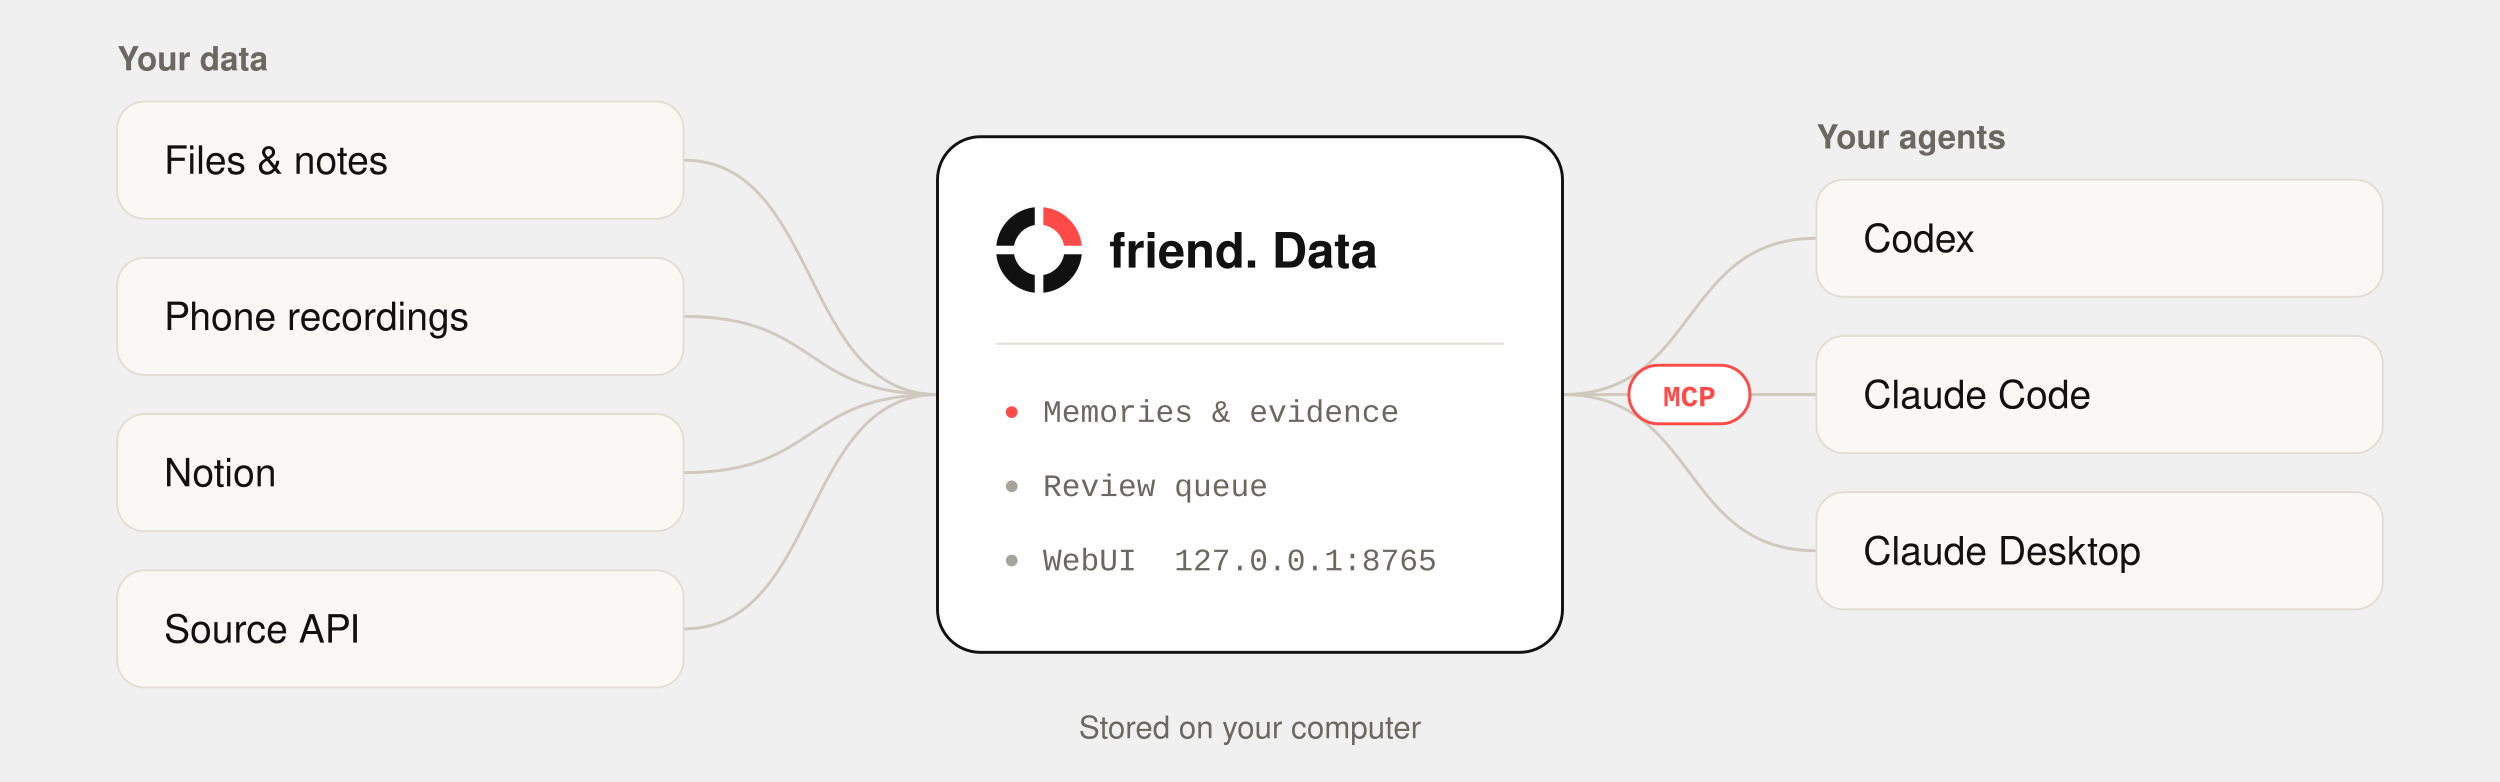
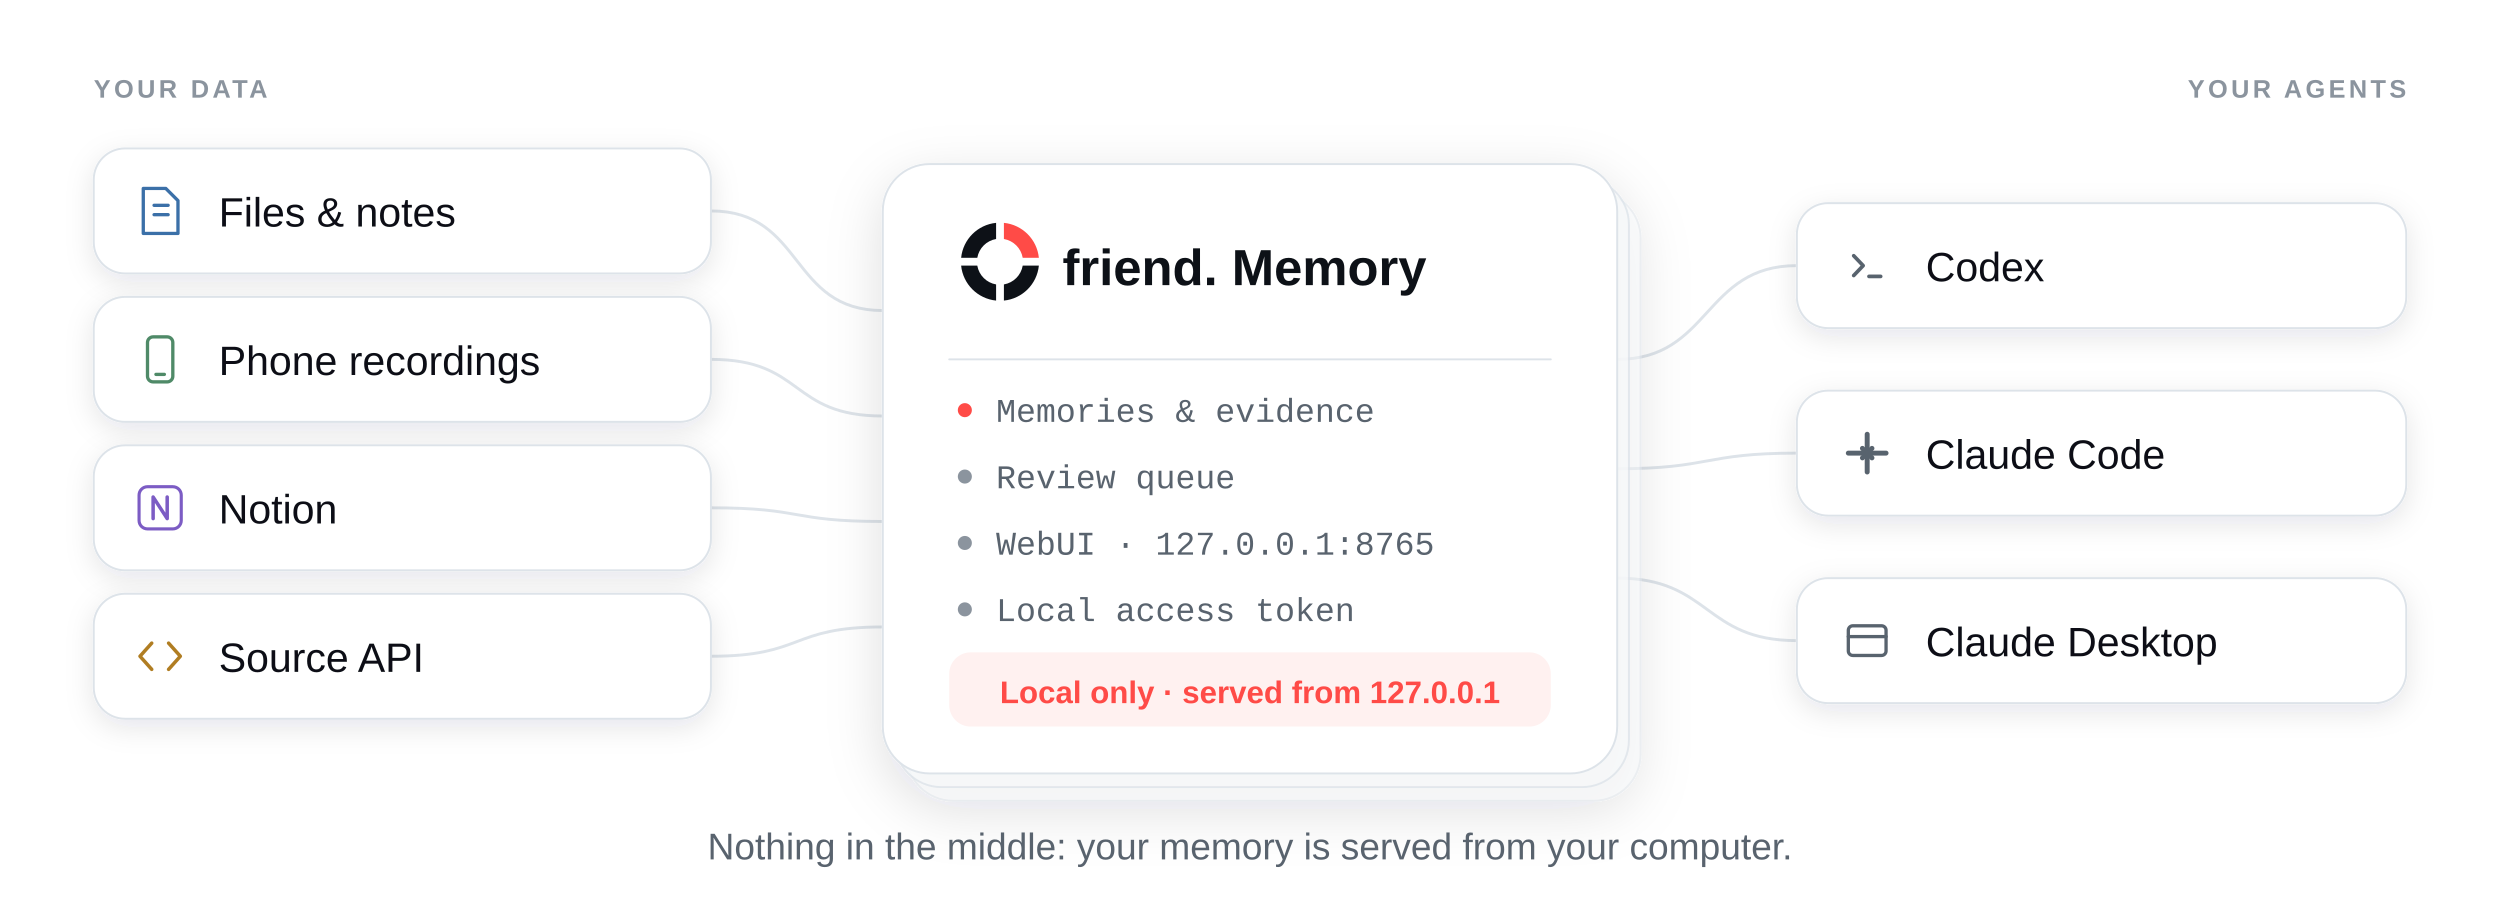
- <svg xmlns="http://www.w3.org/2000/svg" viewBox="0 60 1280 400" width="1280" height="400" role="img" aria-label="friend. architecture">
-   <style>.s{font-family:-apple-system, BlinkMacSystemFont, 'Segoe UI', 'Helvetica Neue', Helvetica, 'PingFang SC', 'Microsoft YaHei', Arial, sans-serif}.m{font-family:ui-monospace, SFMono-Regular, 'JetBrains Mono', Menlo, Consolas, 'Liberation Mono', monospace}</style>
-   <path id="l0" d="M350,142 C420,142 410,262 480,262" fill="none" stroke="#CFC9BE" stroke-width="1.5" />
-   <circle r="3.5" fill="#111111" opacity="0.8">
-     <animateMotion dur="3.2s" begin="-0.1s" repeatCount="indefinite">
-       <mpath href="#l0" />
-     </animateMotion>
-   </circle>
-   <path id="l1" d="M350,222 C420,222 410,262 480,262" fill="none" stroke="#CFC9BE" stroke-width="1.5" />
-   <circle r="3.5" fill="#111111" opacity="0.8">
-     <animateMotion dur="3.2s" begin="-0.9s" repeatCount="indefinite">
-       <mpath href="#l1" />
-     </animateMotion>
-   </circle>
-   <path id="l2" d="M350,302 C420,302 410,262 480,262" fill="none" stroke="#CFC9BE" stroke-width="1.5" />
-   <circle r="3.5" fill="#111111" opacity="0.8">
-     <animateMotion dur="3.2s" begin="-1.7s" repeatCount="indefinite">
-       <mpath href="#l2" />
-     </animateMotion>
-   </circle>
-   <path id="l3" d="M350,382 C420,382 410,262 480,262" fill="none" stroke="#CFC9BE" stroke-width="1.5" />
-   <circle r="3.5" fill="#111111" opacity="0.8">
-     <animateMotion dur="3.2s" begin="-2.5s" repeatCount="indefinite">
-       <mpath href="#l3" />
-     </animateMotion>
-   </circle>
-   <path id="r0" d="M800,262 C870,262 860,182 930,182" fill="none" stroke="#CFC9BE" stroke-width="1.5" />
-   <circle r="3.5" fill="#FF4B47">
-     <animateMotion dur="2.6s" begin="-0.40s" repeatCount="indefinite">
-       <mpath href="#r0" />
-     </animateMotion>
-   </circle>
-   <path id="r1" d="M800,262 C870,262 860,262 930,262" fill="none" stroke="#CFC9BE" stroke-width="1.5" />
-   <circle r="3.5" fill="#FF4B47">
-     <animateMotion dur="2.6s" begin="-1.25s" repeatCount="indefinite">
-       <mpath href="#r1" />
-     </animateMotion>
-   </circle>
-   <path id="r2" d="M800,262 C870,262 860,342 930,342" fill="none" stroke="#CFC9BE" stroke-width="1.5" />
-   <circle r="3.5" fill="#FF4B47">
-     <animateMotion dur="2.6s" begin="-2.10s" repeatCount="indefinite">
-       <mpath href="#r2" />
-     </animateMotion>
-   </circle>
-   <text class="s" x="60" y="96" font-size="17" font-weight="600" fill="#6B6862">Your data</text>
-   <text class="s" x="930" y="136" font-size="17" font-weight="600" fill="#6B6862">Your agents</text>
-   <rect x="60" y="112.0" width="290" height="60" rx="14" fill="#FAF8F4" stroke="#E3DED4" />
-   <text class="s" x="84" y="149" font-size="20" fill="#111111">Files &amp; notes</text>
-   <rect x="60" y="192.0" width="290" height="60" rx="14" fill="#FAF8F4" stroke="#E3DED4" />
-   <text class="s" x="84" y="229" font-size="20" fill="#111111">Phone recordings</text>
-   <rect x="60" y="272.0" width="290" height="60" rx="14" fill="#FAF8F4" stroke="#E3DED4" />
-   <text class="s" x="84" y="309" font-size="20" fill="#111111">Notion</text>
-   <rect x="60" y="352.0" width="290" height="60" rx="14" fill="#FAF8F4" stroke="#E3DED4" />
-   <text class="s" x="84" y="389" font-size="20" fill="#111111">Source API</text>
-   <rect x="930" y="152.0" width="290" height="60" rx="14" fill="#FAF8F4" stroke="#E3DED4" />
-   <text class="s" x="954" y="189" font-size="20" fill="#111111">Codex</text>
-   <rect x="930" y="232.0" width="290" height="60" rx="14" fill="#FAF8F4" stroke="#E3DED4" />
-   <text class="s" x="954" y="269" font-size="20" fill="#111111">Claude Code</text>
-   <rect x="930" y="312.0" width="290" height="60" rx="14" fill="#FAF8F4" stroke="#E3DED4" />
-   <text class="s" x="954" y="349" font-size="20" fill="#111111">Claude Desktop</text>
-   <rect x="834" y="247" width="62" height="30" rx="15" fill="#FFFFFF" stroke="#FF4B47" stroke-width="1.5" />
-   <text class="m" x="865" y="268" text-anchor="middle" font-size="15" font-weight="700" fill="#FF4B47">MCP</text>
-   <rect x="480" y="130" width="320" height="264" rx="22" fill="#FFFFFF" stroke="#111111" stroke-width="1.5" />
-   <g transform="translate(532 188) scale(0.22)">
-     <path fill="#FF4B47" d="M10,-99.499A100,100 0 0 1 99.499,-10L58.146,-10A59,59 0 0 0 10,-58.146Z" />
-     <path fill="#111111" d="M99.499,10A100,100 0 0 1 10,99.499L10,58.146A59,59 0 0 0 58.146,10Z" />
-     <path fill="#111111" d="M-10,99.499A100,100 0 0 1 -99.499,10L-58.146,10A59,59 0 0 0 -10,58.146Z" />
-     <path fill="#111111" d="M-99.499,-10A100,100 0 0 1 -10,-99.499L-10,-58.146A59,59 0 0 0 -58.146,-10Z" />
-   </g>
-   <text class="s" x="568" y="197" font-size="25" font-weight="650" fill="#111111">friend. Data</text>
-   <line x1="510" y1="236" x2="770" y2="236" stroke="#E3DED4" />
-   <circle cx="518" cy="271" r="3" fill="#FF4B47" />
-   <text class="m" x="534" y="276" font-size="16" fill="#6B6862" xml:space="preserve">Memories &amp; evidence</text>
-   <circle cx="518" cy="309" r="3" fill="#A8A39A" />
-   <text class="m" x="534" y="314" font-size="16" fill="#6B6862" xml:space="preserve">Review queue</text>
-   <circle cx="518" cy="347" r="3" fill="#A8A39A" />
-   <text class="m" x="534" y="352" font-size="16" fill="#6B6862" xml:space="preserve">WebUI  127.0.0.1:8765</text>
-   <text class="s" x="640.0" y="438" text-anchor="middle" font-size="16" fill="#6B6862">Stored on your computer</text>
+ <svg xmlns="http://www.w3.org/2000/svg" viewBox="0 0 1280 470" width="1280" height="470" role="img" aria-label="Files, phone recordings, Notion and the source API flow into friend. Memory on your computer, which serves Codex, Claude Code and Claude Desktop over MCP.">
+   <defs>
+     <radialGradient id="halo" cx="50%" cy="50%" r="50%">
+       <stop offset="0" stop-color="#FF7A70" stop-opacity=".55" />
+       <stop offset=".45" stop-color="#FF7A70" stop-opacity=".18" />
+       <stop offset="1" stop-color="#FF7A70" stop-opacity="0" />
+     </radialGradient>
+     <linearGradient id="cardGrad" x1="0" y1="0" x2="0" y2="1">
+       <stop offset="0" stop-color="#FFFFFF" />
+       <stop offset="1" stop-color="#FFFFFF" />
+     </linearGradient>
+     <linearGradient id="cardAltGrad" x1="0" y1="0" x2="0" y2="1">
+       <stop offset="0" stop-color="#F6F8FA" />
+       <stop offset="1" stop-color="#F6F8FA" />
+     </linearGradient>
+     <filter id="soft" x="-30%" y="-30%" width="160%" height="180%">
+       <feDropShadow dx="0" dy="8" stdDeviation="14" flood-color="rgba(31,35,40,.13)" flood-opacity="1" />
+     </filter>
+     <filter id="softSm" x="-30%" y="-30%" width="160%" height="180%">
+       <feDropShadow dx="0" dy="4" stdDeviation="7" flood-color="rgba(31,35,40,.13)" flood-opacity=".8" />
+     </filter>
+   </defs>
+   <style>
+   .s{font-family:-apple-system, BlinkMacSystemFont, 'Segoe UI Variable Display', 'Segoe UI', 'Helvetica Neue', Arial, 'Microsoft YaHei', 'PingFang SC', 'Hiragino Sans GB', 'Noto Sans CJK SC', sans-serif}
+   .m{font-family:ui-monospace, SFMono-Regular, 'SF Mono', Menlo, Consolas, 'Liberation Mono', 'Microsoft YaHei', monospace}
+   .rise{opacity:0;animation:rise .9s cubic-bezier(.16,.84,.32,1) both}
+   @keyframes rise{from{opacity:0;transform:translateY(14px);filter:blur(6px)}to{opacity:1;transform:none;filter:blur(0)}}
+   @keyframes breathe{0%,100%{opacity:.45;transform:scale(.96)}50%{opacity:.9;transform:scale(1.05)}}
+   @keyframes breathe2{
+     0%{opacity:.05;transform:scale(.93);animation-timing-function:cubic-bezier(.66,0,.34,1)}
+     18%{opacity:.12;transform:scale(1.03);animation-timing-function:cubic-bezier(.37,0,.63,1)}
+     34%{opacity:.07;transform:scale(.99);animation-timing-function:cubic-bezier(.45,0,.55,1)}
+     57%{opacity:.15;transform:scale(1.085);animation-timing-function:cubic-bezier(.3,0,.7,1)}
+     72%{opacity:.088;transform:scale(1.008);animation-timing-function:cubic-bezier(.6,0,.4,1)}
+     88%{opacity:.126;transform:scale(1.052);animation-timing-function:cubic-bezier(.5,0,.5,1)}
+     100%{opacity:.05;transform:scale(.93)}
+   }
+   @keyframes twinkle{0%,100%{opacity:.12}50%{opacity:.5}}
+   .tw{animation:twinkle 9s ease-in-out infinite}
+   .snr{animation:snr 5.4s cubic-bezier(.16,.84,.32,1) infinite;transform-box:fill-box;transform-origin:center}
+   @keyframes snr{0%{transform:scale(.5);opacity:.55}65%{opacity:0}100%{transform:scale(1.6);opacity:0}}
+   .swp{animation-timing-function:cubic-bezier(.83,0,.17,1);animation-iteration-count:infinite;opacity:0}
+   .march{animation:march 1.65s linear infinite}
+   .dp{animation:dotpulse 2.6s ease-in-out infinite}
+   @keyframes dotpulse{0%,100%{opacity:.42}50%{opacity:1}}
+   @keyframes march{to{stroke-dashoffset:-24}}
+   .scan{animation:scan 4s cubic-bezier(.83,0,.17,1) infinite;opacity:0}
+   @keyframes scan{0%{transform:translateX(0);opacity:0}8%{opacity:1}88%{opacity:1}100%{transform:translateX(1140px);opacity:0}}
+   @media (prefers-reduced-motion: reduce){
+     .rise{animation:none!important;opacity:1!important;filter:none!important;transform:none!important}
+     .tw{animation:none!important;opacity:.55!important}
+     .snr,.swp,.scan{animation:none!important;opacity:0!important}
+     .march{animation:none!important}
+     .dp{animation:none!important;opacity:1!important}
+   }</style>
+   <rect width="1280" height="470" fill="#FFFFFF" />
+   <text x="48" y="50" font-size="13" font-weight="700" fill="#8B949E" letter-spacing="1.7" class="s">YOUR DATA</text>
+   <text x="1232" y="50" font-size="13" font-weight="700" fill="#8B949E" text-anchor="end" letter-spacing="1.7" class="s">YOUR AGENTS</text>
+   <path id="sl0" d="M364,108 C412,108 404,159 452,159" fill="none" stroke="#DDE3E9" stroke-width="1.5" />
+   <path id="sl1" d="M364,184 C412,184 404,213 452,213" fill="none" stroke="#DDE3E9" stroke-width="1.5" />
+   <path id="sl2" d="M364,260 C412,260 404,267 452,267" fill="none" stroke="#DDE3E9" stroke-width="1.5" />
+   <path id="sl3" d="M364,336 C412,336 404,321 452,321" fill="none" stroke="#DDE3E9" stroke-width="1.5" />
+   <path id="ar0" d="M828,184 C876,184 872,136 920,136" fill="none" stroke="#DDE3E9" stroke-width="1.5" />
+   <path id="ar1" d="M828,240 C876,240 872,232 920,232" fill="none" stroke="#DDE3E9" stroke-width="1.5" />
+   <path id="ar2" d="M828,296 C876,296 872,328 920,328" fill="none" stroke="#DDE3E9" stroke-width="1.5" />
+   <g>
+     <g>
+       <animateMotion dur="1.3s" begin="0s" repeatCount="indefinite" calcMode="spline" keyPoints="0;1" keyTimes="0;1" keySplines=".42 0 .28 1">
+         <mpath href="#sl0" />
+       </animateMotion>
+       <circle r="9.36" fill="#F0736A" opacity="0">
+         <animate attributeName="r" values="3.74;9.36;9.36;3.74" keyTimes="0;.14;.86;1" calcMode="spline" keySplines=".4 0 .6 1;.4 0 .6 1;.4 0 .6 1" dur="1.3s" begin="0s" repeatCount="indefinite" />
+         <animate attributeName="opacity" values="0;.16;.16;0" keyTimes="0;.14;.86;1" calcMode="spline" keySplines=".4 0 .6 1;.4 0 .6 1;.4 0 .6 1" dur="1.3s" begin="0s" repeatCount="indefinite" />
+       </circle>
+       <circle r="3.6" fill="#F0736A" opacity="0">
+         <animate attributeName="r" values="1.26;3.6;3.6;1.26" keyTimes="0;.14;.86;1" calcMode="spline" keySplines=".4 0 .6 1;.4 0 .6 1;.4 0 .6 1" dur="1.3s" begin="0s" repeatCount="indefinite" />
+         <animate attributeName="opacity" values="0;1;1;0" keyTimes="0;.14;.86;1" calcMode="spline" keySplines=".4 0 .6 1;.4 0 .6 1;.4 0 .6 1" dur="1.3s" begin="0s" repeatCount="indefinite" />
+       </circle>
+     </g>
+     <g>
+       <animateMotion dur="1.3s" begin="-0.37s" repeatCount="indefinite" calcMode="spline" keyPoints="0;1" keyTimes="0;1" keySplines=".42 0 .28 1">
+         <mpath href="#sl0" />
+       </animateMotion>
+       <circle r="9.36" fill="#F0736A" opacity="0">
+         <animate attributeName="r" values="3.74;9.36;9.36;3.74" keyTimes="0;.14;.86;1" calcMode="spline" keySplines=".4 0 .6 1;.4 0 .6 1;.4 0 .6 1" dur="1.3s" begin="-0.37s" repeatCount="indefinite" />
+         <animate attributeName="opacity" values="0;.16;.16;0" keyTimes="0;.14;.86;1" calcMode="spline" keySplines=".4 0 .6 1;.4 0 .6 1;.4 0 .6 1" dur="1.3s" begin="-0.37s" repeatCount="indefinite" />
+       </circle>
+       <circle r="3.6" fill="#F0736A" opacity="0">
+         <animate attributeName="r" values="1.26;3.6;3.6;1.26" keyTimes="0;.14;.86;1" calcMode="spline" keySplines=".4 0 .6 1;.4 0 .6 1;.4 0 .6 1" dur="1.3s" begin="-0.37s" repeatCount="indefinite" />
+         <animate attributeName="opacity" values="0;1;1;0" keyTimes="0;.14;.86;1" calcMode="spline" keySplines=".4 0 .6 1;.4 0 .6 1;.4 0 .6 1" dur="1.3s" begin="-0.37s" repeatCount="indefinite" />
+       </circle>
+     </g>
+     <g>
+       <animateMotion dur="1.3s" begin="-0.74s" repeatCount="indefinite" calcMode="spline" keyPoints="0;1" keyTimes="0;1" keySplines=".42 0 .28 1">
+         <mpath href="#sl0" />
+       </animateMotion>
+       <circle r="9.36" fill="#F0736A" opacity="0">
+         <animate attributeName="r" values="3.74;9.36;9.36;3.74" keyTimes="0;.14;.86;1" calcMode="spline" keySplines=".4 0 .6 1;.4 0 .6 1;.4 0 .6 1" dur="1.3s" begin="-0.74s" repeatCount="indefinite" />
+         <animate attributeName="opacity" values="0;.16;.16;0" keyTimes="0;.14;.86;1" calcMode="spline" keySplines=".4 0 .6 1;.4 0 .6 1;.4 0 .6 1" dur="1.3s" begin="-0.74s" repeatCount="indefinite" />
+       </circle>
+       <circle r="3.6" fill="#F0736A" opacity="0">
+         <animate attributeName="r" values="1.26;3.6;3.6;1.26" keyTimes="0;.14;.86;1" calcMode="spline" keySplines=".4 0 .6 1;.4 0 .6 1;.4 0 .6 1" dur="1.3s" begin="-0.74s" repeatCount="indefinite" />
+         <animate attributeName="opacity" values="0;1;1;0" keyTimes="0;.14;.86;1" calcMode="spline" keySplines=".4 0 .6 1;.4 0 .6 1;.4 0 .6 1" dur="1.3s" begin="-0.74s" repeatCount="indefinite" />
+       </circle>
+     </g>
+     <g>
+       <animateMotion dur="1.42s" begin="-0.46s" repeatCount="indefinite" calcMode="spline" keyPoints="0;1" keyTimes="0;1" keySplines=".42 0 .28 1">
+         <mpath href="#sl1" />
+       </animateMotion>
+       <circle r="9.36" fill="#F0736A" opacity="0">
+         <animate attributeName="r" values="3.74;9.36;9.36;3.74" keyTimes="0;.14;.86;1" calcMode="spline" keySplines=".4 0 .6 1;.4 0 .6 1;.4 0 .6 1" dur="1.42s" begin="-0.46s" repeatCount="indefinite" />
+         <animate attributeName="opacity" values="0;.16;.16;0" keyTimes="0;.14;.86;1" calcMode="spline" keySplines=".4 0 .6 1;.4 0 .6 1;.4 0 .6 1" dur="1.42s" begin="-0.46s" repeatCount="indefinite" />
+       </circle>
+       <circle r="3.6" fill="#F0736A" opacity="0">
+         <animate attributeName="r" values="1.26;3.6;3.6;1.26" keyTimes="0;.14;.86;1" calcMode="spline" keySplines=".4 0 .6 1;.4 0 .6 1;.4 0 .6 1" dur="1.42s" begin="-0.46s" repeatCount="indefinite" />
+         <animate attributeName="opacity" values="0;1;1;0" keyTimes="0;.14;.86;1" calcMode="spline" keySplines=".4 0 .6 1;.4 0 .6 1;.4 0 .6 1" dur="1.42s" begin="-0.46s" repeatCount="indefinite" />
+       </circle>
+     </g>
+     <g>
+       <animateMotion dur="1.42s" begin="-0.83s" repeatCount="indefinite" calcMode="spline" keyPoints="0;1" keyTimes="0;1" keySplines=".42 0 .28 1">
+         <mpath href="#sl1" />
+       </animateMotion>
+       <circle r="9.36" fill="#F0736A" opacity="0">
+         <animate attributeName="r" values="3.74;9.36;9.36;3.74" keyTimes="0;.14;.86;1" calcMode="spline" keySplines=".4 0 .6 1;.4 0 .6 1;.4 0 .6 1" dur="1.42s" begin="-0.83s" repeatCount="indefinite" />
+         <animate attributeName="opacity" values="0;.16;.16;0" keyTimes="0;.14;.86;1" calcMode="spline" keySplines=".4 0 .6 1;.4 0 .6 1;.4 0 .6 1" dur="1.42s" begin="-0.83s" repeatCount="indefinite" />
+       </circle>
+       <circle r="3.6" fill="#F0736A" opacity="0">
+         <animate attributeName="r" values="1.26;3.6;3.6;1.26" keyTimes="0;.14;.86;1" calcMode="spline" keySplines=".4 0 .6 1;.4 0 .6 1;.4 0 .6 1" dur="1.42s" begin="-0.83s" repeatCount="indefinite" />
+         <animate attributeName="opacity" values="0;1;1;0" keyTimes="0;.14;.86;1" calcMode="spline" keySplines=".4 0 .6 1;.4 0 .6 1;.4 0 .6 1" dur="1.42s" begin="-0.83s" repeatCount="indefinite" />
+       </circle>
+     </g>
+     <g>
+       <animateMotion dur="1.42s" begin="-1.2s" repeatCount="indefinite" calcMode="spline" keyPoints="0;1" keyTimes="0;1" keySplines=".42 0 .28 1">
+         <mpath href="#sl1" />
+       </animateMotion>
+       <circle r="9.36" fill="#F0736A" opacity="0">
+         <animate attributeName="r" values="3.74;9.36;9.36;3.74" keyTimes="0;.14;.86;1" calcMode="spline" keySplines=".4 0 .6 1;.4 0 .6 1;.4 0 .6 1" dur="1.42s" begin="-1.2s" repeatCount="indefinite" />
+         <animate attributeName="opacity" values="0;.16;.16;0" keyTimes="0;.14;.86;1" calcMode="spline" keySplines=".4 0 .6 1;.4 0 .6 1;.4 0 .6 1" dur="1.42s" begin="-1.2s" repeatCount="indefinite" />
+       </circle>
+       <circle r="3.6" fill="#F0736A" opacity="0">
+         <animate attributeName="r" values="1.26;3.6;3.6;1.26" keyTimes="0;.14;.86;1" calcMode="spline" keySplines=".4 0 .6 1;.4 0 .6 1;.4 0 .6 1" dur="1.42s" begin="-1.2s" repeatCount="indefinite" />
+         <animate attributeName="opacity" values="0;1;1;0" keyTimes="0;.14;.86;1" calcMode="spline" keySplines=".4 0 .6 1;.4 0 .6 1;.4 0 .6 1" dur="1.42s" begin="-1.2s" repeatCount="indefinite" />
+       </circle>
+     </g>
+     <g>
+       <animateMotion dur="1.53s" begin="-0.92s" repeatCount="indefinite" calcMode="spline" keyPoints="0;1" keyTimes="0;1" keySplines=".42 0 .28 1">
+         <mpath href="#sl2" />
+       </animateMotion>
+       <circle r="9.36" fill="#F0736A" opacity="0">
+         <animate attributeName="r" values="3.74;9.36;9.36;3.74" keyTimes="0;.14;.86;1" calcMode="spline" keySplines=".4 0 .6 1;.4 0 .6 1;.4 0 .6 1" dur="1.53s" begin="-0.92s" repeatCount="indefinite" />
+         <animate attributeName="opacity" values="0;.16;.16;0" keyTimes="0;.14;.86;1" calcMode="spline" keySplines=".4 0 .6 1;.4 0 .6 1;.4 0 .6 1" dur="1.53s" begin="-0.92s" repeatCount="indefinite" />
+       </circle>
+       <circle r="3.6" fill="#F0736A" opacity="0">
+         <animate attributeName="r" values="1.26;3.6;3.6;1.26" keyTimes="0;.14;.86;1" calcMode="spline" keySplines=".4 0 .6 1;.4 0 .6 1;.4 0 .6 1" dur="1.53s" begin="-0.92s" repeatCount="indefinite" />
+         <animate attributeName="opacity" values="0;1;1;0" keyTimes="0;.14;.86;1" calcMode="spline" keySplines=".4 0 .6 1;.4 0 .6 1;.4 0 .6 1" dur="1.53s" begin="-0.92s" repeatCount="indefinite" />
+       </circle>
+     </g>
+     <g>
+       <animateMotion dur="1.53s" begin="-1.29s" repeatCount="indefinite" calcMode="spline" keyPoints="0;1" keyTimes="0;1" keySplines=".42 0 .28 1">
+         <mpath href="#sl2" />
+       </animateMotion>
+       <circle r="9.36" fill="#F0736A" opacity="0">
+         <animate attributeName="r" values="3.74;9.36;9.36;3.74" keyTimes="0;.14;.86;1" calcMode="spline" keySplines=".4 0 .6 1;.4 0 .6 1;.4 0 .6 1" dur="1.53s" begin="-1.29s" repeatCount="indefinite" />
+         <animate attributeName="opacity" values="0;.16;.16;0" keyTimes="0;.14;.86;1" calcMode="spline" keySplines=".4 0 .6 1;.4 0 .6 1;.4 0 .6 1" dur="1.53s" begin="-1.29s" repeatCount="indefinite" />
+       </circle>
+       <circle r="3.6" fill="#F0736A" opacity="0">
+         <animate attributeName="r" values="1.26;3.6;3.6;1.26" keyTimes="0;.14;.86;1" calcMode="spline" keySplines=".4 0 .6 1;.4 0 .6 1;.4 0 .6 1" dur="1.53s" begin="-1.29s" repeatCount="indefinite" />
+         <animate attributeName="opacity" values="0;1;1;0" keyTimes="0;.14;.86;1" calcMode="spline" keySplines=".4 0 .6 1;.4 0 .6 1;.4 0 .6 1" dur="1.53s" begin="-1.29s" repeatCount="indefinite" />
+       </circle>
+     </g>
+     <g>
+       <animateMotion dur="1.53s" begin="-1.66s" repeatCount="indefinite" calcMode="spline" keyPoints="0;1" keyTimes="0;1" keySplines=".42 0 .28 1">
+         <mpath href="#sl2" />
+       </animateMotion>
+       <circle r="9.36" fill="#F0736A" opacity="0">
+         <animate attributeName="r" values="3.74;9.36;9.36;3.74" keyTimes="0;.14;.86;1" calcMode="spline" keySplines=".4 0 .6 1;.4 0 .6 1;.4 0 .6 1" dur="1.53s" begin="-1.66s" repeatCount="indefinite" />
+         <animate attributeName="opacity" values="0;.16;.16;0" keyTimes="0;.14;.86;1" calcMode="spline" keySplines=".4 0 .6 1;.4 0 .6 1;.4 0 .6 1" dur="1.53s" begin="-1.66s" repeatCount="indefinite" />
+       </circle>
+       <circle r="3.6" fill="#F0736A" opacity="0">
+         <animate attributeName="r" values="1.26;3.6;3.6;1.26" keyTimes="0;.14;.86;1" calcMode="spline" keySplines=".4 0 .6 1;.4 0 .6 1;.4 0 .6 1" dur="1.53s" begin="-1.66s" repeatCount="indefinite" />
+         <animate attributeName="opacity" values="0;1;1;0" keyTimes="0;.14;.86;1" calcMode="spline" keySplines=".4 0 .6 1;.4 0 .6 1;.4 0 .6 1" dur="1.53s" begin="-1.66s" repeatCount="indefinite" />
+       </circle>
+     </g>
+     <g>
+       <animateMotion dur="1.65s" begin="-1.38s" repeatCount="indefinite" calcMode="spline" keyPoints="0;1" keyTimes="0;1" keySplines=".42 0 .28 1">
+         <mpath href="#sl3" />
+       </animateMotion>
+       <circle r="9.36" fill="#F0736A" opacity="0">
+         <animate attributeName="r" values="3.74;9.36;9.36;3.74" keyTimes="0;.14;.86;1" calcMode="spline" keySplines=".4 0 .6 1;.4 0 .6 1;.4 0 .6 1" dur="1.65s" begin="-1.38s" repeatCount="indefinite" />
+         <animate attributeName="opacity" values="0;.16;.16;0" keyTimes="0;.14;.86;1" calcMode="spline" keySplines=".4 0 .6 1;.4 0 .6 1;.4 0 .6 1" dur="1.65s" begin="-1.38s" repeatCount="indefinite" />
+       </circle>
+       <circle r="3.6" fill="#F0736A" opacity="0">
+         <animate attributeName="r" values="1.26;3.6;3.6;1.26" keyTimes="0;.14;.86;1" calcMode="spline" keySplines=".4 0 .6 1;.4 0 .6 1;.4 0 .6 1" dur="1.65s" begin="-1.38s" repeatCount="indefinite" />
+         <animate attributeName="opacity" values="0;1;1;0" keyTimes="0;.14;.86;1" calcMode="spline" keySplines=".4 0 .6 1;.4 0 .6 1;.4 0 .6 1" dur="1.65s" begin="-1.38s" repeatCount="indefinite" />
+       </circle>
+     </g>
+     <g>
+       <animateMotion dur="1.65s" begin="-1.75s" repeatCount="indefinite" calcMode="spline" keyPoints="0;1" keyTimes="0;1" keySplines=".42 0 .28 1">
+         <mpath href="#sl3" />
+       </animateMotion>
+       <circle r="9.36" fill="#F0736A" opacity="0">
+         <animate attributeName="r" values="3.74;9.36;9.36;3.74" keyTimes="0;.14;.86;1" calcMode="spline" keySplines=".4 0 .6 1;.4 0 .6 1;.4 0 .6 1" dur="1.65s" begin="-1.75s" repeatCount="indefinite" />
+         <animate attributeName="opacity" values="0;.16;.16;0" keyTimes="0;.14;.86;1" calcMode="spline" keySplines=".4 0 .6 1;.4 0 .6 1;.4 0 .6 1" dur="1.65s" begin="-1.75s" repeatCount="indefinite" />
+       </circle>
+       <circle r="3.6" fill="#F0736A" opacity="0">
+         <animate attributeName="r" values="1.26;3.6;3.6;1.26" keyTimes="0;.14;.86;1" calcMode="spline" keySplines=".4 0 .6 1;.4 0 .6 1;.4 0 .6 1" dur="1.65s" begin="-1.75s" repeatCount="indefinite" />
+         <animate attributeName="opacity" values="0;1;1;0" keyTimes="0;.14;.86;1" calcMode="spline" keySplines=".4 0 .6 1;.4 0 .6 1;.4 0 .6 1" dur="1.65s" begin="-1.75s" repeatCount="indefinite" />
+       </circle>
+     </g>
+     <g>
+       <animateMotion dur="1.65s" begin="-2.12s" repeatCount="indefinite" calcMode="spline" keyPoints="0;1" keyTimes="0;1" keySplines=".42 0 .28 1">
+         <mpath href="#sl3" />
+       </animateMotion>
+       <circle r="9.36" fill="#F0736A" opacity="0">
+         <animate attributeName="r" values="3.74;9.36;9.36;3.74" keyTimes="0;.14;.86;1" calcMode="spline" keySplines=".4 0 .6 1;.4 0 .6 1;.4 0 .6 1" dur="1.65s" begin="-2.12s" repeatCount="indefinite" />
+         <animate attributeName="opacity" values="0;.16;.16;0" keyTimes="0;.14;.86;1" calcMode="spline" keySplines=".4 0 .6 1;.4 0 .6 1;.4 0 .6 1" dur="1.65s" begin="-2.12s" repeatCount="indefinite" />
+       </circle>
+       <circle r="3.6" fill="#F0736A" opacity="0">
+         <animate attributeName="r" values="1.26;3.6;3.6;1.26" keyTimes="0;.14;.86;1" calcMode="spline" keySplines=".4 0 .6 1;.4 0 .6 1;.4 0 .6 1" dur="1.65s" begin="-2.12s" repeatCount="indefinite" />
+         <animate attributeName="opacity" values="0;1;1;0" keyTimes="0;.14;.86;1" calcMode="spline" keySplines=".4 0 .6 1;.4 0 .6 1;.4 0 .6 1" dur="1.65s" begin="-2.12s" repeatCount="indefinite" />
+       </circle>
+     </g>
+     <g>
+       <animateMotion dur="1.08s" begin="0s" repeatCount="indefinite" calcMode="spline" keyPoints="0;1" keyTimes="0;1" keySplines=".42 0 .28 1">
+         <mpath href="#ar0" />
+       </animateMotion>
+       <circle r="9.36" fill="#FF4B47" opacity="0">
+         <animate attributeName="r" values="3.74;9.36;9.36;3.74" keyTimes="0;.14;.86;1" calcMode="spline" keySplines=".4 0 .6 1;.4 0 .6 1;.4 0 .6 1" dur="1.08s" begin="0s" repeatCount="indefinite" />
+         <animate attributeName="opacity" values="0;.16;.16;0" keyTimes="0;.14;.86;1" calcMode="spline" keySplines=".4 0 .6 1;.4 0 .6 1;.4 0 .6 1" dur="1.08s" begin="0s" repeatCount="indefinite" />
+       </circle>
+       <circle r="3.6" fill="#FF4B47" opacity="0">
+         <animate attributeName="r" values="1.26;3.6;3.6;1.26" keyTimes="0;.14;.86;1" calcMode="spline" keySplines=".4 0 .6 1;.4 0 .6 1;.4 0 .6 1" dur="1.08s" begin="0s" repeatCount="indefinite" />
+         <animate attributeName="opacity" values="0;1;1;0" keyTimes="0;.14;.86;1" calcMode="spline" keySplines=".4 0 .6 1;.4 0 .6 1;.4 0 .6 1" dur="1.08s" begin="0s" repeatCount="indefinite" />
+       </circle>
+     </g>
+     <g>
+       <animateMotion dur="1.08s" begin="-0.31s" repeatCount="indefinite" calcMode="spline" keyPoints="0;1" keyTimes="0;1" keySplines=".42 0 .28 1">
+         <mpath href="#ar0" />
+       </animateMotion>
+       <circle r="9.36" fill="#FF4B47" opacity="0">
+         <animate attributeName="r" values="3.74;9.36;9.36;3.74" keyTimes="0;.14;.86;1" calcMode="spline" keySplines=".4 0 .6 1;.4 0 .6 1;.4 0 .6 1" dur="1.08s" begin="-0.31s" repeatCount="indefinite" />
+         <animate attributeName="opacity" values="0;.16;.16;0" keyTimes="0;.14;.86;1" calcMode="spline" keySplines=".4 0 .6 1;.4 0 .6 1;.4 0 .6 1" dur="1.08s" begin="-0.31s" repeatCount="indefinite" />
+       </circle>
+       <circle r="3.6" fill="#FF4B47" opacity="0">
+         <animate attributeName="r" values="1.26;3.6;3.6;1.26" keyTimes="0;.14;.86;1" calcMode="spline" keySplines=".4 0 .6 1;.4 0 .6 1;.4 0 .6 1" dur="1.08s" begin="-0.31s" repeatCount="indefinite" />
+         <animate attributeName="opacity" values="0;1;1;0" keyTimes="0;.14;.86;1" calcMode="spline" keySplines=".4 0 .6 1;.4 0 .6 1;.4 0 .6 1" dur="1.08s" begin="-0.31s" repeatCount="indefinite" />
+       </circle>
+     </g>
+     <g>
+       <animateMotion dur="1.08s" begin="-0.62s" repeatCount="indefinite" calcMode="spline" keyPoints="0;1" keyTimes="0;1" keySplines=".42 0 .28 1">
+         <mpath href="#ar0" />
+       </animateMotion>
+       <circle r="9.36" fill="#FF4B47" opacity="0">
+         <animate attributeName="r" values="3.74;9.36;9.36;3.74" keyTimes="0;.14;.86;1" calcMode="spline" keySplines=".4 0 .6 1;.4 0 .6 1;.4 0 .6 1" dur="1.08s" begin="-0.62s" repeatCount="indefinite" />
+         <animate attributeName="opacity" values="0;.16;.16;0" keyTimes="0;.14;.86;1" calcMode="spline" keySplines=".4 0 .6 1;.4 0 .6 1;.4 0 .6 1" dur="1.08s" begin="-0.62s" repeatCount="indefinite" />
+       </circle>
+       <circle r="3.6" fill="#FF4B47" opacity="0">
+         <animate attributeName="r" values="1.26;3.6;3.6;1.26" keyTimes="0;.14;.86;1" calcMode="spline" keySplines=".4 0 .6 1;.4 0 .6 1;.4 0 .6 1" dur="1.08s" begin="-0.62s" repeatCount="indefinite" />
+         <animate attributeName="opacity" values="0;1;1;0" keyTimes="0;.14;.86;1" calcMode="spline" keySplines=".4 0 .6 1;.4 0 .6 1;.4 0 .6 1" dur="1.08s" begin="-0.62s" repeatCount="indefinite" />
+       </circle>
+     </g>
+     <g>
+       <animateMotion dur="1.2s" begin="-0.39s" repeatCount="indefinite" calcMode="spline" keyPoints="0;1" keyTimes="0;1" keySplines=".42 0 .28 1">
+         <mpath href="#ar1" />
+       </animateMotion>
+       <circle r="9.36" fill="#FF4B47" opacity="0">
+         <animate attributeName="r" values="3.74;9.36;9.36;3.74" keyTimes="0;.14;.86;1" calcMode="spline" keySplines=".4 0 .6 1;.4 0 .6 1;.4 0 .6 1" dur="1.2s" begin="-0.39s" repeatCount="indefinite" />
+         <animate attributeName="opacity" values="0;.16;.16;0" keyTimes="0;.14;.86;1" calcMode="spline" keySplines=".4 0 .6 1;.4 0 .6 1;.4 0 .6 1" dur="1.2s" begin="-0.39s" repeatCount="indefinite" />
+       </circle>
+       <circle r="3.6" fill="#FF4B47" opacity="0">
+         <animate attributeName="r" values="1.26;3.6;3.6;1.26" keyTimes="0;.14;.86;1" calcMode="spline" keySplines=".4 0 .6 1;.4 0 .6 1;.4 0 .6 1" dur="1.2s" begin="-0.39s" repeatCount="indefinite" />
+         <animate attributeName="opacity" values="0;1;1;0" keyTimes="0;.14;.86;1" calcMode="spline" keySplines=".4 0 .6 1;.4 0 .6 1;.4 0 .6 1" dur="1.2s" begin="-0.39s" repeatCount="indefinite" />
+       </circle>
+     </g>
+     <g>
+       <animateMotion dur="1.2s" begin="-0.7s" repeatCount="indefinite" calcMode="spline" keyPoints="0;1" keyTimes="0;1" keySplines=".42 0 .28 1">
+         <mpath href="#ar1" />
+       </animateMotion>
+       <circle r="9.36" fill="#FF4B47" opacity="0">
+         <animate attributeName="r" values="3.74;9.36;9.36;3.74" keyTimes="0;.14;.86;1" calcMode="spline" keySplines=".4 0 .6 1;.4 0 .6 1;.4 0 .6 1" dur="1.2s" begin="-0.7s" repeatCount="indefinite" />
+         <animate attributeName="opacity" values="0;.16;.16;0" keyTimes="0;.14;.86;1" calcMode="spline" keySplines=".4 0 .6 1;.4 0 .6 1;.4 0 .6 1" dur="1.2s" begin="-0.7s" repeatCount="indefinite" />
+       </circle>
+       <circle r="3.6" fill="#FF4B47" opacity="0">
+         <animate attributeName="r" values="1.26;3.6;3.6;1.26" keyTimes="0;.14;.86;1" calcMode="spline" keySplines=".4 0 .6 1;.4 0 .6 1;.4 0 .6 1" dur="1.2s" begin="-0.7s" repeatCount="indefinite" />
+         <animate attributeName="opacity" values="0;1;1;0" keyTimes="0;.14;.86;1" calcMode="spline" keySplines=".4 0 .6 1;.4 0 .6 1;.4 0 .6 1" dur="1.2s" begin="-0.7s" repeatCount="indefinite" />
+       </circle>
+     </g>
+     <g>
+       <animateMotion dur="1.2s" begin="-1.01s" repeatCount="indefinite" calcMode="spline" keyPoints="0;1" keyTimes="0;1" keySplines=".42 0 .28 1">
+         <mpath href="#ar1" />
+       </animateMotion>
+       <circle r="9.36" fill="#FF4B47" opacity="0">
+         <animate attributeName="r" values="3.74;9.36;9.36;3.74" keyTimes="0;.14;.86;1" calcMode="spline" keySplines=".4 0 .6 1;.4 0 .6 1;.4 0 .6 1" dur="1.2s" begin="-1.01s" repeatCount="indefinite" />
+         <animate attributeName="opacity" values="0;.16;.16;0" keyTimes="0;.14;.86;1" calcMode="spline" keySplines=".4 0 .6 1;.4 0 .6 1;.4 0 .6 1" dur="1.2s" begin="-1.01s" repeatCount="indefinite" />
+       </circle>
+       <circle r="3.6" fill="#FF4B47" opacity="0">
+         <animate attributeName="r" values="1.26;3.6;3.6;1.26" keyTimes="0;.14;.86;1" calcMode="spline" keySplines=".4 0 .6 1;.4 0 .6 1;.4 0 .6 1" dur="1.2s" begin="-1.01s" repeatCount="indefinite" />
+         <animate attributeName="opacity" values="0;1;1;0" keyTimes="0;.14;.86;1" calcMode="spline" keySplines=".4 0 .6 1;.4 0 .6 1;.4 0 .6 1" dur="1.2s" begin="-1.01s" repeatCount="indefinite" />
+       </circle>
+     </g>
+     <g>
+       <animateMotion dur="1.32s" begin="-0.78s" repeatCount="indefinite" calcMode="spline" keyPoints="0;1" keyTimes="0;1" keySplines=".42 0 .28 1">
+         <mpath href="#ar2" />
+       </animateMotion>
+       <circle r="9.36" fill="#FF4B47" opacity="0">
+         <animate attributeName="r" values="3.74;9.36;9.36;3.74" keyTimes="0;.14;.86;1" calcMode="spline" keySplines=".4 0 .6 1;.4 0 .6 1;.4 0 .6 1" dur="1.32s" begin="-0.78s" repeatCount="indefinite" />
+         <animate attributeName="opacity" values="0;.16;.16;0" keyTimes="0;.14;.86;1" calcMode="spline" keySplines=".4 0 .6 1;.4 0 .6 1;.4 0 .6 1" dur="1.32s" begin="-0.78s" repeatCount="indefinite" />
+       </circle>
+       <circle r="3.6" fill="#FF4B47" opacity="0">
+         <animate attributeName="r" values="1.26;3.6;3.6;1.26" keyTimes="0;.14;.86;1" calcMode="spline" keySplines=".4 0 .6 1;.4 0 .6 1;.4 0 .6 1" dur="1.32s" begin="-0.78s" repeatCount="indefinite" />
+         <animate attributeName="opacity" values="0;1;1;0" keyTimes="0;.14;.86;1" calcMode="spline" keySplines=".4 0 .6 1;.4 0 .6 1;.4 0 .6 1" dur="1.32s" begin="-0.78s" repeatCount="indefinite" />
+       </circle>
+     </g>
+     <g>
+       <animateMotion dur="1.32s" begin="-1.09s" repeatCount="indefinite" calcMode="spline" keyPoints="0;1" keyTimes="0;1" keySplines=".42 0 .28 1">
+         <mpath href="#ar2" />
+       </animateMotion>
+       <circle r="9.36" fill="#FF4B47" opacity="0">
+         <animate attributeName="r" values="3.74;9.36;9.36;3.74" keyTimes="0;.14;.86;1" calcMode="spline" keySplines=".4 0 .6 1;.4 0 .6 1;.4 0 .6 1" dur="1.32s" begin="-1.09s" repeatCount="indefinite" />
+         <animate attributeName="opacity" values="0;.16;.16;0" keyTimes="0;.14;.86;1" calcMode="spline" keySplines=".4 0 .6 1;.4 0 .6 1;.4 0 .6 1" dur="1.32s" begin="-1.09s" repeatCount="indefinite" />
+       </circle>
+       <circle r="3.6" fill="#FF4B47" opacity="0">
+         <animate attributeName="r" values="1.26;3.6;3.6;1.26" keyTimes="0;.14;.86;1" calcMode="spline" keySplines=".4 0 .6 1;.4 0 .6 1;.4 0 .6 1" dur="1.32s" begin="-1.09s" repeatCount="indefinite" />
+         <animate attributeName="opacity" values="0;1;1;0" keyTimes="0;.14;.86;1" calcMode="spline" keySplines=".4 0 .6 1;.4 0 .6 1;.4 0 .6 1" dur="1.32s" begin="-1.09s" repeatCount="indefinite" />
+       </circle>
+     </g>
+     <g>
+       <animateMotion dur="1.32s" begin="-1.4s" repeatCount="indefinite" calcMode="spline" keyPoints="0;1" keyTimes="0;1" keySplines=".42 0 .28 1">
+         <mpath href="#ar2" />
+       </animateMotion>
+       <circle r="9.36" fill="#FF4B47" opacity="0">
+         <animate attributeName="r" values="3.74;9.36;9.36;3.74" keyTimes="0;.14;.86;1" calcMode="spline" keySplines=".4 0 .6 1;.4 0 .6 1;.4 0 .6 1" dur="1.32s" begin="-1.4s" repeatCount="indefinite" />
+         <animate attributeName="opacity" values="0;.16;.16;0" keyTimes="0;.14;.86;1" calcMode="spline" keySplines=".4 0 .6 1;.4 0 .6 1;.4 0 .6 1" dur="1.32s" begin="-1.4s" repeatCount="indefinite" />
+       </circle>
+       <circle r="3.6" fill="#FF4B47" opacity="0">
+         <animate attributeName="r" values="1.26;3.6;3.6;1.26" keyTimes="0;.14;.86;1" calcMode="spline" keySplines=".4 0 .6 1;.4 0 .6 1;.4 0 .6 1" dur="1.32s" begin="-1.4s" repeatCount="indefinite" />
+         <animate attributeName="opacity" values="0;1;1;0" keyTimes="0;.14;.86;1" calcMode="spline" keySplines=".4 0 .6 1;.4 0 .6 1;.4 0 .6 1" dur="1.32s" begin="-1.4s" repeatCount="indefinite" />
+       </circle>
+     </g>
+   </g>
+   <g filter="url(#softSm)">
+     <rect x="48" y="76" width="316" height="64" rx="16" fill="#FFFFFF" stroke="#DDE3E9" stroke-width="1" />
+     <g transform="translate(82 108)">
+       <g fill="none" stroke="#3B6FA8" stroke-width="1.7" stroke-linecap="round" stroke-linejoin="round">
+         <path d="M-8.64 -11.52 h11.52 l6.24 6.24 v16.8 h-17.76 z" />
+         <path d="M-3.12 -2.88 h7.2 M-3.12 1.92 h7.2" />
+       </g>
+     </g>
+     <text x="112" y="116" font-size="21" font-weight="500" fill="#0D1117" class="s">Files &amp; notes</text>
+   </g>
+   <g filter="url(#softSm)">
+     <rect x="48" y="152" width="316" height="64" rx="16" fill="#FFFFFF" stroke="#DDE3E9" stroke-width="1" />
+     <g transform="translate(82 184)">
+       <g fill="none" stroke="#4F8A67" stroke-width="1.7" stroke-linecap="round">
+         <rect x="-6.48" y="-11.52" width="12.96" height="23.04" rx="2.88" />
+         <path d="M-2.16 7.68 h4.32" />
+       </g>
+     </g>
+     <text x="112" y="192" font-size="21" font-weight="500" fill="#0D1117" class="s">Phone recordings</text>
+   </g>
+   <g filter="url(#softSm)">
+     <rect x="48" y="228" width="316" height="64" rx="16" fill="#FFFFFF" stroke="#DDE3E9" stroke-width="1" />
+     <g transform="translate(82 260)">
+       <g>
+         <rect x="-10.8" y="-10.8" width="21.6" height="21.6" rx="4.32" fill="none" stroke="#7B5BC4" stroke-width="1.6" />
+         <path d="M-3.6 5.52 v-11.04 l7.2 11.04 v-11.04" fill="none" stroke="#7B5BC4" stroke-width="1.8" stroke-linecap="round" stroke-linejoin="round" />
+       </g>
+     </g>
+     <text x="112" y="268" font-size="21" font-weight="500" fill="#0D1117" class="s">Notion</text>
+   </g>
+   <g filter="url(#softSm)">
+     <rect x="48" y="304" width="316" height="64" rx="16" fill="#FFFFFF" stroke="#DDE3E9" stroke-width="1" />
+     <g transform="translate(82 336)">
+       <g fill="none" stroke="#B07D22" stroke-width="1.8" stroke-linecap="round" stroke-linejoin="round">
+         <path d="M-4.32 -6.72 l-6 6.72 l6 6.72" />
+         <path d="M4.32 -6.72 l6 6.72 l-6 6.72" />
+       </g>
+     </g>
+     <text x="112" y="344" font-size="21" font-weight="500" fill="#0D1117" class="s">Source API</text>
+   </g>
+   <g filter="url(#softSm)">
+     <rect x="920" y="104" width="312" height="64" rx="16" fill="#FFFFFF" stroke="#DDE3E9" stroke-width="1" />
+     <g transform="translate(956 136)">
+       <g fill="none" stroke="#59636E" stroke-width="1.9" stroke-linecap="round" stroke-linejoin="round">
+         <path d="M-6.9 -5.06 l4.83 5.06 l-4.83 5.06" />
+         <path d="M0.92 5.52 h5.98" />
+       </g>
+     </g>
+     <text x="986" y="144" font-size="21" font-weight="500" fill="#0D1117" class="s">Codex</text>
+   </g>
+   <g filter="url(#softSm)">
+     <rect x="920" y="200" width="312" height="64" rx="16" fill="#FFFFFF" stroke="#DDE3E9" stroke-width="1" />
+     <g transform="translate(956 232)">
+       <g>
+         <line x1="0" y1="0" x2="0" y2="-9.66" stroke="#59636E" stroke-width="2.53" stroke-linecap="round" />
+         <line x1="0" y1="0" x2="2.44" y2="-2.44" stroke="#59636E" stroke-width="2.53" stroke-linecap="round" />
+         <line x1="0" y1="0" x2="9.66" y2="0" stroke="#59636E" stroke-width="2.53" stroke-linecap="round" />
+         <line x1="0" y1="0" x2="2.44" y2="2.44" stroke="#59636E" stroke-width="2.53" stroke-linecap="round" />
+         <line x1="0" y1="0" x2="0" y2="9.66" stroke="#59636E" stroke-width="2.53" stroke-linecap="round" />
+         <line x1="0" y1="0" x2="-2.44" y2="2.44" stroke="#59636E" stroke-width="2.53" stroke-linecap="round" />
+         <line x1="0" y1="0" x2="-9.66" y2="0" stroke="#59636E" stroke-width="2.53" stroke-linecap="round" />
+         <line x1="0" y1="0" x2="-2.44" y2="-2.44" stroke="#59636E" stroke-width="2.53" stroke-linecap="round" />
+       </g>
+     </g>
+     <text x="986" y="240" font-size="21" font-weight="500" fill="#0D1117" class="s">Claude Code</text>
+   </g>
+   <g filter="url(#softSm)">
+     <rect x="920" y="296" width="312" height="64" rx="16" fill="#FFFFFF" stroke="#DDE3E9" stroke-width="1" />
+     <g transform="translate(956 328)">
+       <g fill="none" stroke="#59636E" stroke-width="1.7" stroke-linecap="round">
+         <rect x="-9.66" y="-7.59" width="19.32" height="15.18" rx="2.3" />
+         <path d="M-9.66 -2.07 h19.32" />
+       </g>
+     </g>
+     <text x="986" y="336" font-size="21" font-weight="500" fill="#0D1117" class="s">Claude Desktop</text>
+   </g>
+   <g filter="url(#soft)">
+     <rect x="464" y="98" width="376" height="312" rx="24" fill="#F6F8FA" stroke="#DDE3E9" stroke-width="1" opacity="0.5" />
+     <rect x="458" y="91" width="376" height="312" rx="24" fill="#F6F8FA" stroke="#DDE3E9" stroke-width="1" opacity="0.78" />
+     <rect x="452" y="84" width="376" height="312" rx="24" fill="#FFFFFF" stroke="#DDE3E9" stroke-width="1" />
+   </g>
+   <g transform="translate(512 134)">
+     <g transform="scale(0.2)">
+       <path fill="#FF4B47" d="M10,-99.499A100 100 0 0 1 99.499,-10L58.146,-10A59 59 0 0 0 10,-58.146Z" />
+       <path fill="#0D1117" d="M99.499,10A100 100 0 0 1 10,99.499L10,58.146A59 59 0 0 0 58.146,10Z" />
+       <path fill="#0D1117" d="M-10,99.499A100 100 0 0 1 -99.499,10L-58.146,10A59 59 0 0 0 -10,58.146Z" />
+       <path fill="#0D1117" d="M-99.499,-10A100 100 0 0 1 -10,-99.499L-10,-58.146A59 59 0 0 0 -58.146,-10Z" />
+     </g>
+   </g>
+   <text x="544" y="146" font-size="26" font-weight="650" fill="#0D1117" class="s">friend. Memory</text>
+   <line x1="486" y1="184" x2="794" y2="184" stroke="#DDE3E9" stroke-width="1" stroke-linecap="round" />
+   <circle cx="494" cy="210" r="3.6" fill="#FF4B47" />
+   <text x="510" y="216" font-size="17" font-weight="400" fill="#59636E" class="m">Memories &amp; evidence</text>
+   <circle cx="494" cy="244" r="3.6" fill="#8B949E" />
+   <text x="510" y="250" font-size="17" font-weight="400" fill="#59636E" class="m">Review queue</text>
+   <circle cx="494" cy="278" r="3.6" fill="#8B949E" />
+   <text x="510" y="284" font-size="17" font-weight="400" fill="#59636E" class="m">WebUI · 127.0.0.1:8765</text>
+   <circle cx="494" cy="312" r="3.6" fill="#8B949E" />
+   <text x="510" y="318" font-size="17" font-weight="400" fill="#59636E" class="m">Local access token</text>
+   <rect x="486" y="334" width="308" height="38" rx="11" fill="#FFF1F0" />
+   <text x="640" y="360" font-size="16" font-weight="600" fill="#FF4B47" text-anchor="middle" class="s">Local only · served from 127.0.0.1</text>
+   <text x="640" y="440" font-size="19" font-weight="400" fill="#59636E" text-anchor="middle" class="s">Nothing in the middle: your memory is served from your computer.</text>
</svg>
